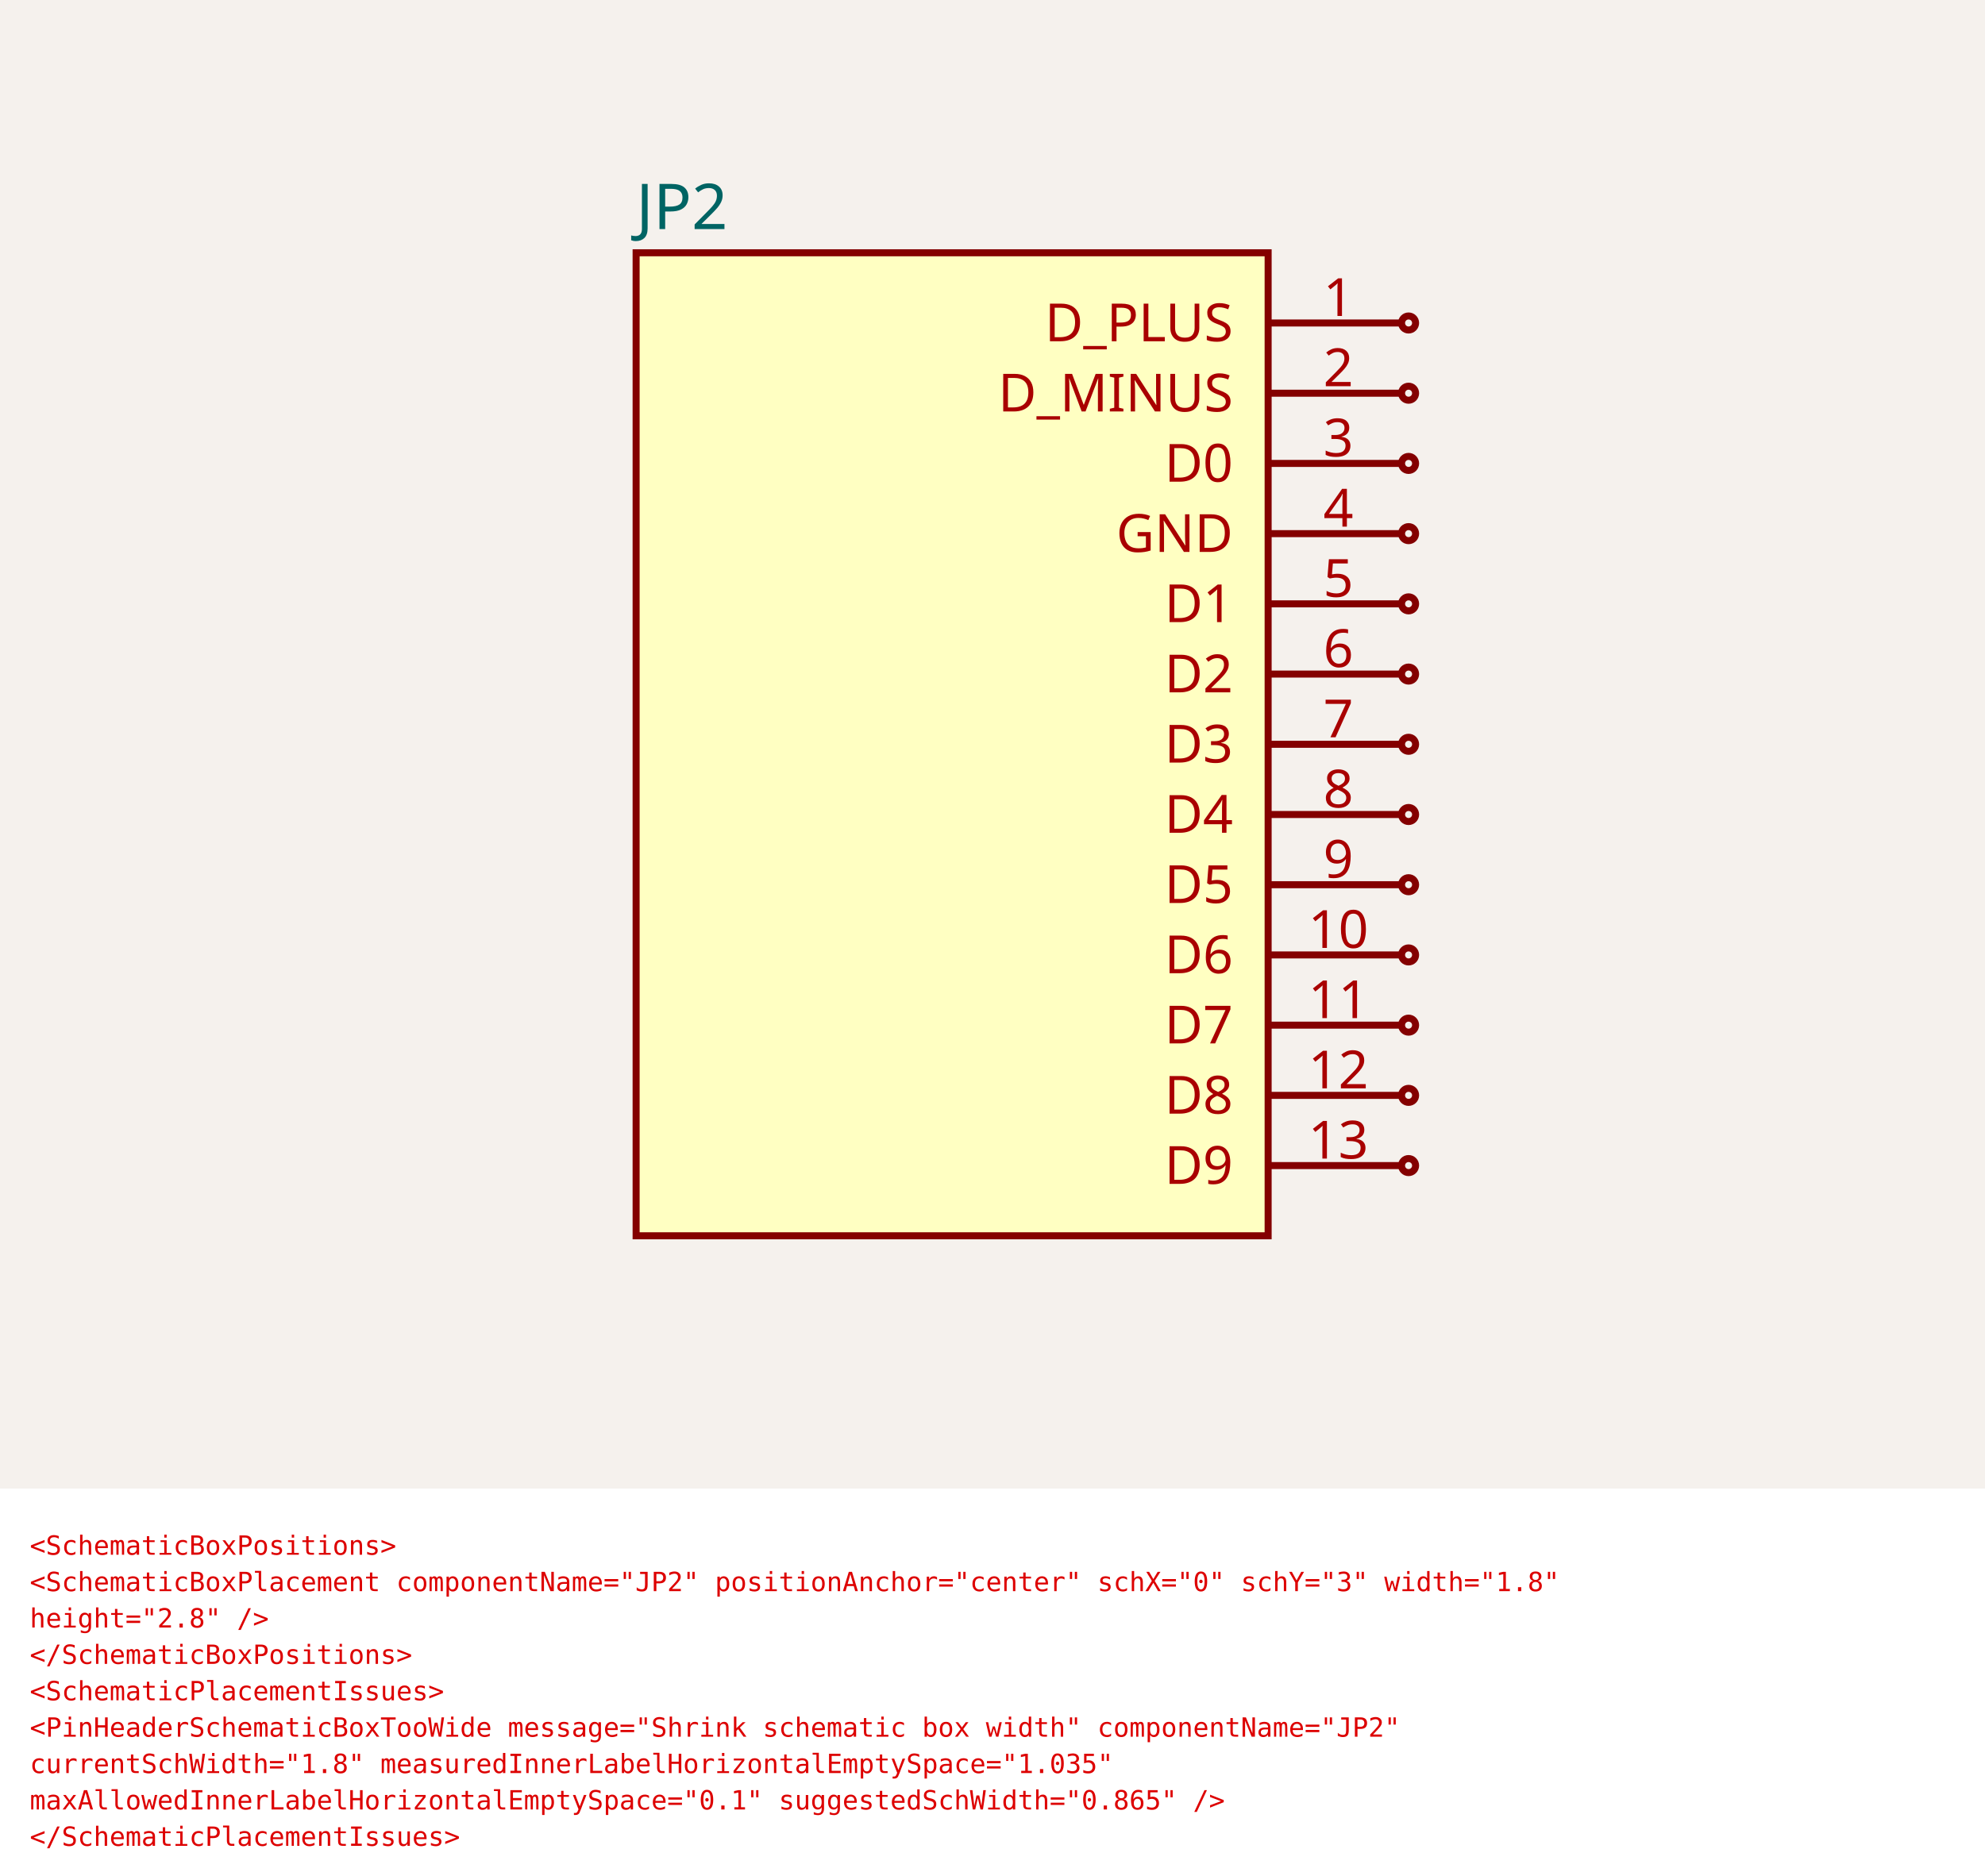
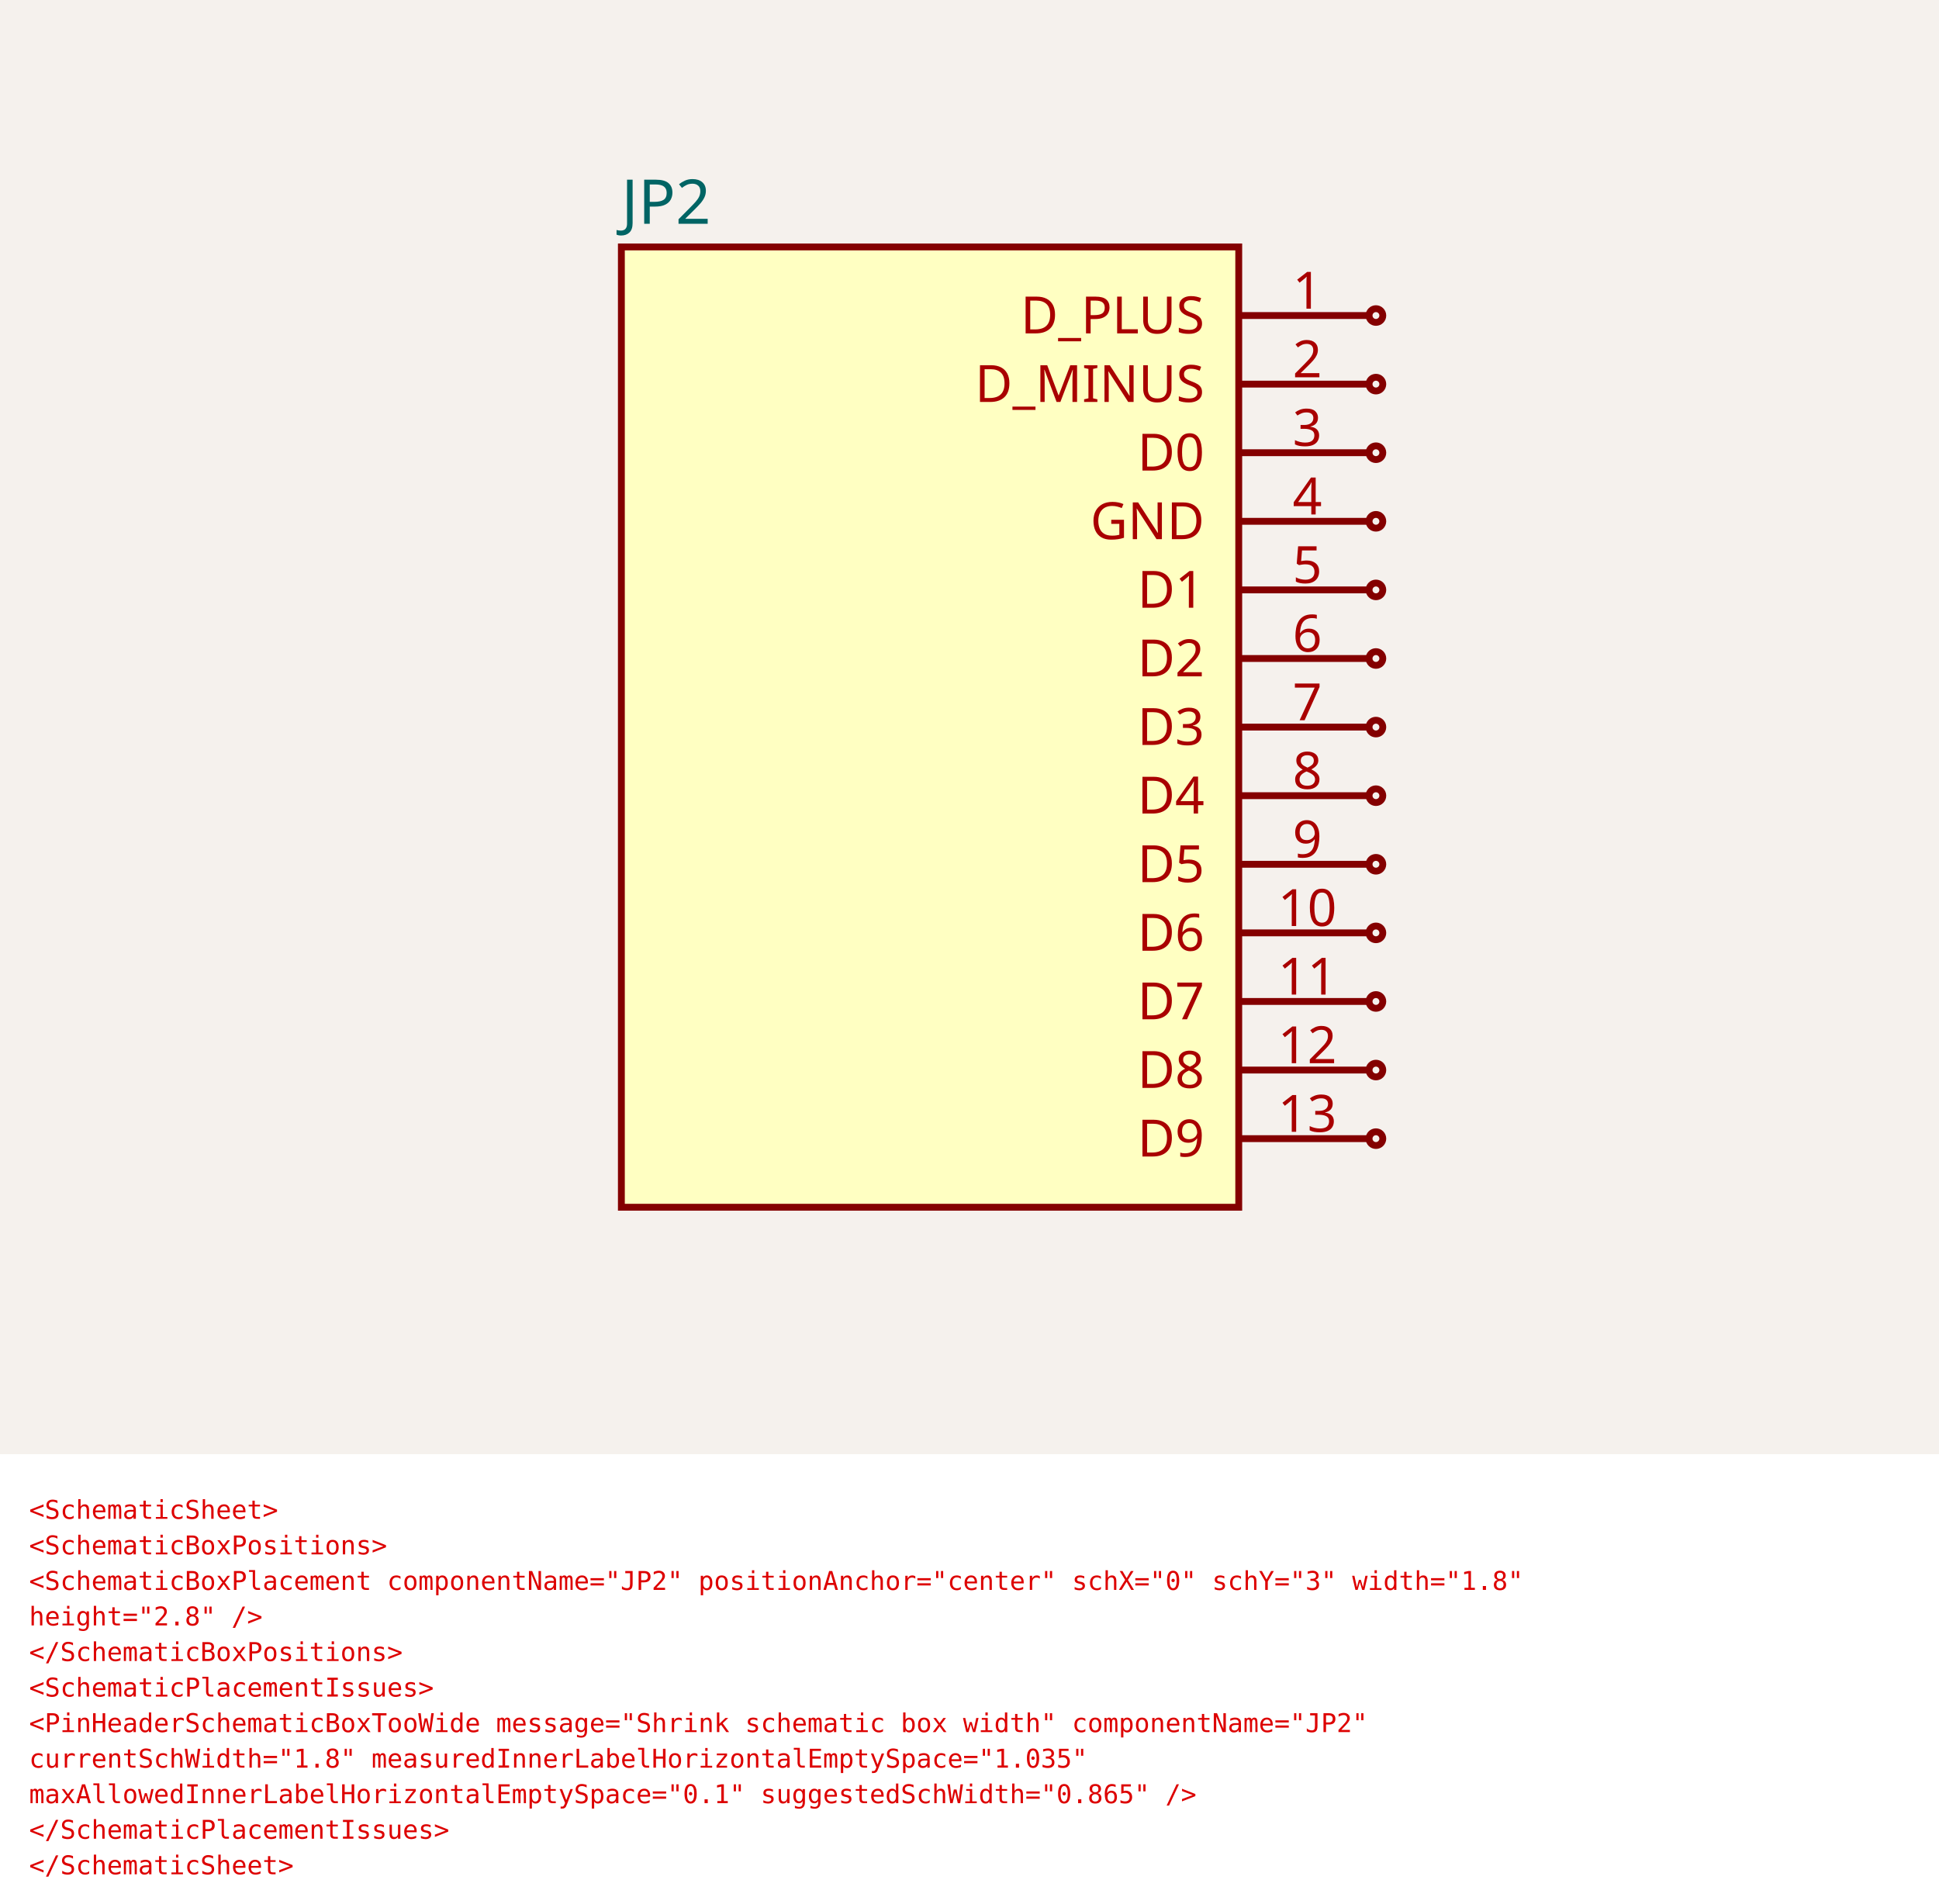
- <svg xmlns="http://www.w3.org/2000/svg" width="1200" height="1134" viewBox="0 0 1200 1134" role="img" aria-label="schematic analysis fixture">
+ <svg xmlns="http://www.w3.org/2000/svg" width="1200" height="1178" viewBox="0 0 1200 1178" role="img" aria-label="schematic analysis fixture">
  <g transform="translate(0, 0)">
    <style>
              .boundary { fill: rgb(245, 241, 237); }
              .schematic-boundary { fill: none; stroke: #fff; }
              .component { fill: none; stroke: rgb(132, 0, 0); }
              .chip { fill: rgb(255, 255, 194); stroke: rgb(132, 0, 0); }
              .component-pin { fill: none; stroke: rgb(132, 0, 0); }
              /* Basic per-trace hover fallback */
              .trace:hover {
                filter: invert(1);
              }
              .trace:hover .trace-crossing-outline {
                opacity: 0;
              }
              .trace:hover .trace-junction {
                filter: invert(1);
              }
              /* Net-hover highlighting: when a trace or its overlays are hovered,
                 invert color for all traces (base + overlays) sharing the same
                 subcircuit connectivity key. Also hide crossing outline during hover. */
-               
+ 
              .text { font-family: sans-serif; fill: rgb(0, 150, 0); }
              .pin-number { fill: rgb(169, 0, 0); }
              .port-label { fill: rgb(0, 100, 100); }
              .component-name { fill: rgb(0, 100, 100); }
+ 
            </style>
    <rect class="boundary" x="0" y="0" width="1200" height="900" />
-     <g data-circuit-json-type="schematic_component" data-schematic-component-id="schematic_component_0">
-       <rect class="component chip" x="384.552" y="152.83" width="382.075" height="594.34" stroke-width="4.245px" fill="rgb(255, 255, 194)" stroke="rgb(132, 0, 0)" />
-       <rect class="component-overlay" x="384.552" y="152.83" width="382.075" height="594.34" fill="transparent" />
-       <text x="384.552" y="774.764" fill="#006464" text-anchor="start" dominant-baseline="middle" font-family="sans-serif" font-size="38.208px" transform="rotate(0, 384.5519, 774.7642)" />
-       <text x="384.552" y="125.236" fill="#006464" text-anchor="start" dominant-baseline="middle" font-family="sans-serif" font-size="38.208px" transform="rotate(0, 384.5519, 125.2358)">JP2</text>
-       <line class="component-pin" x1="766.627" y1="195.283" x2="847.288" y2="195.283" stroke-width="4.245px" />
-       <g data-schematic-port-id="source_port_0">
-         <circle class="component-pin" cx="851.533" cy="195.283" r="4.245" stroke-width="4.245px" />
+     <g class="sch-component" data-circuit-json-type="schematic_component" data-schematic-component-id="schematic_component_0">
+       <rect class="component chip sch-component-body" x="384.552" y="152.83" width="382.075" height="594.34" stroke-width="4.245px" fill="rgb(255, 255, 194)" stroke="rgb(132, 0, 0)" />
+       <rect class="component-overlay sch-component-overlay" x="384.552" y="152.83" width="382.075" height="594.34" fill="transparent" />
+       <text class="sch-text" x="384.552" y="774.764" fill="#006464" text-anchor="start" dominant-baseline="middle" font-family="sans-serif" font-size="38.208px" transform="rotate(0, 384.5519, 774.7642)" />
+       <text class="sch-text" x="384.552" y="125.236" fill="#006464" text-anchor="start" dominant-baseline="middle" font-family="sans-serif" font-size="38.208px" transform="rotate(0, 384.5519, 125.2358)">JP2</text>
+       <line class="component-pin sch-component-pin sch-port-line" x1="766.627" y1="195.283" x2="847.288" y2="195.283" stroke-width="4.245px" />
+       <g class="sch-port" data-schematic-port-id="source_port_0">
+         <circle class="component-pin sch-component-pin sch-port-terminal" cx="851.533" cy="195.283" r="4.245" stroke-width="4.245px" />
        <rect x="847.288" y="191.038" width="8.491" height="8.491" opacity="0" />
      </g>
-       <text class="pin-number" x="809.08" y="191.038" style="font-family: sans-serif;" fill="rgb(169, 0, 0)" text-anchor="middle" dominant-baseline="auto" font-size="31.84px" transform="">1</text>
-       <text class="pin-number" x="745.401" y="195.283" style="font-family: sans-serif;" fill="rgb(169, 0, 0)" text-anchor="end" dominant-baseline="middle" font-size="31.84px" transform="">D_PLUS</text>
-       <line class="component-pin" x1="766.627" y1="237.736" x2="847.288" y2="237.736" stroke-width="4.245px" />
-       <g data-schematic-port-id="source_port_1">
-         <circle class="component-pin" cx="851.533" cy="237.736" r="4.245" stroke-width="4.245px" />
+       <text class="pin-number sch-pin-number" x="809.08" y="191.038" style="font-family: sans-serif;" fill="rgb(169, 0, 0)" text-anchor="middle" dominant-baseline="auto" font-size="31.84px" transform="">1</text>
+       <text class="pin-number sch-pin-label" x="745.401" y="195.283" style="font-family: sans-serif;" fill="rgb(169, 0, 0)" text-anchor="end" dominant-baseline="middle" font-size="31.84px" transform="">D_PLUS</text>
+       <line class="component-pin sch-component-pin sch-port-line" x1="766.627" y1="237.736" x2="847.288" y2="237.736" stroke-width="4.245px" />
+       <g class="sch-port" data-schematic-port-id="source_port_1">
+         <circle class="component-pin sch-component-pin sch-port-terminal" cx="851.533" cy="237.736" r="4.245" stroke-width="4.245px" />
        <rect x="847.288" y="233.491" width="8.491" height="8.491" opacity="0" />
      </g>
-       <text class="pin-number" x="809.08" y="233.491" style="font-family: sans-serif;" fill="rgb(169, 0, 0)" text-anchor="middle" dominant-baseline="auto" font-size="31.84px" transform="">2</text>
-       <text class="pin-number" x="745.401" y="237.736" style="font-family: sans-serif;" fill="rgb(169, 0, 0)" text-anchor="end" dominant-baseline="middle" font-size="31.84px" transform="">D_MINUS</text>
-       <line class="component-pin" x1="766.627" y1="280.189" x2="847.288" y2="280.189" stroke-width="4.245px" />
-       <g data-schematic-port-id="source_port_2">
-         <circle class="component-pin" cx="851.533" cy="280.189" r="4.245" stroke-width="4.245px" />
+       <text class="pin-number sch-pin-number" x="809.08" y="233.491" style="font-family: sans-serif;" fill="rgb(169, 0, 0)" text-anchor="middle" dominant-baseline="auto" font-size="31.84px" transform="">2</text>
+       <text class="pin-number sch-pin-label" x="745.401" y="237.736" style="font-family: sans-serif;" fill="rgb(169, 0, 0)" text-anchor="end" dominant-baseline="middle" font-size="31.84px" transform="">D_MINUS</text>
+       <line class="component-pin sch-component-pin sch-port-line" x1="766.627" y1="280.189" x2="847.288" y2="280.189" stroke-width="4.245px" />
+       <g class="sch-port" data-schematic-port-id="source_port_2">
+         <circle class="component-pin sch-component-pin sch-port-terminal" cx="851.533" cy="280.189" r="4.245" stroke-width="4.245px" />
        <rect x="847.288" y="275.943" width="8.491" height="8.491" opacity="0" />
      </g>
-       <text class="pin-number" x="809.08" y="275.943" style="font-family: sans-serif;" fill="rgb(169, 0, 0)" text-anchor="middle" dominant-baseline="auto" font-size="31.84px" transform="">3</text>
-       <text class="pin-number" x="745.401" y="280.189" style="font-family: sans-serif;" fill="rgb(169, 0, 0)" text-anchor="end" dominant-baseline="middle" font-size="31.84px" transform="">D0</text>
-       <line class="component-pin" x1="766.627" y1="322.642" x2="847.288" y2="322.642" stroke-width="4.245px" />
-       <g data-schematic-port-id="source_port_3">
-         <circle class="component-pin" cx="851.533" cy="322.642" r="4.245" stroke-width="4.245px" />
+       <text class="pin-number sch-pin-number" x="809.08" y="275.943" style="font-family: sans-serif;" fill="rgb(169, 0, 0)" text-anchor="middle" dominant-baseline="auto" font-size="31.84px" transform="">3</text>
+       <text class="pin-number sch-pin-label" x="745.401" y="280.189" style="font-family: sans-serif;" fill="rgb(169, 0, 0)" text-anchor="end" dominant-baseline="middle" font-size="31.84px" transform="">D0</text>
+       <line class="component-pin sch-component-pin sch-port-line" x1="766.627" y1="322.642" x2="847.288" y2="322.642" stroke-width="4.245px" />
+       <g class="sch-port" data-schematic-port-id="source_port_3">
+         <circle class="component-pin sch-component-pin sch-port-terminal" cx="851.533" cy="322.642" r="4.245" stroke-width="4.245px" />
        <rect x="847.288" y="318.396" width="8.491" height="8.491" opacity="0" />
      </g>
-       <text class="pin-number" x="809.08" y="318.396" style="font-family: sans-serif;" fill="rgb(169, 0, 0)" text-anchor="middle" dominant-baseline="auto" font-size="31.84px" transform="">4</text>
-       <text class="pin-number" x="745.401" y="322.642" style="font-family: sans-serif;" fill="rgb(169, 0, 0)" text-anchor="end" dominant-baseline="middle" font-size="31.84px" transform="">GND</text>
-       <line class="component-pin" x1="766.627" y1="365.094" x2="847.288" y2="365.094" stroke-width="4.245px" />
-       <g data-schematic-port-id="source_port_4">
-         <circle class="component-pin" cx="851.533" cy="365.094" r="4.245" stroke-width="4.245px" />
+       <text class="pin-number sch-pin-number" x="809.08" y="318.396" style="font-family: sans-serif;" fill="rgb(169, 0, 0)" text-anchor="middle" dominant-baseline="auto" font-size="31.84px" transform="">4</text>
+       <text class="pin-number sch-pin-label" x="745.401" y="322.642" style="font-family: sans-serif;" fill="rgb(169, 0, 0)" text-anchor="end" dominant-baseline="middle" font-size="31.84px" transform="">GND</text>
+       <line class="component-pin sch-component-pin sch-port-line" x1="766.627" y1="365.094" x2="847.288" y2="365.094" stroke-width="4.245px" />
+       <g class="sch-port" data-schematic-port-id="source_port_4">
+         <circle class="component-pin sch-component-pin sch-port-terminal" cx="851.533" cy="365.094" r="4.245" stroke-width="4.245px" />
        <rect x="847.288" y="360.849" width="8.491" height="8.491" opacity="0" />
      </g>
-       <text class="pin-number" x="809.08" y="360.849" style="font-family: sans-serif;" fill="rgb(169, 0, 0)" text-anchor="middle" dominant-baseline="auto" font-size="31.84px" transform="">5</text>
-       <text class="pin-number" x="745.401" y="365.094" style="font-family: sans-serif;" fill="rgb(169, 0, 0)" text-anchor="end" dominant-baseline="middle" font-size="31.84px" transform="">D1</text>
-       <line class="component-pin" x1="766.627" y1="407.547" x2="847.288" y2="407.547" stroke-width="4.245px" />
-       <g data-schematic-port-id="source_port_5">
-         <circle class="component-pin" cx="851.533" cy="407.547" r="4.245" stroke-width="4.245px" />
+       <text class="pin-number sch-pin-number" x="809.08" y="360.849" style="font-family: sans-serif;" fill="rgb(169, 0, 0)" text-anchor="middle" dominant-baseline="auto" font-size="31.84px" transform="">5</text>
+       <text class="pin-number sch-pin-label" x="745.401" y="365.094" style="font-family: sans-serif;" fill="rgb(169, 0, 0)" text-anchor="end" dominant-baseline="middle" font-size="31.84px" transform="">D1</text>
+       <line class="component-pin sch-component-pin sch-port-line" x1="766.627" y1="407.547" x2="847.288" y2="407.547" stroke-width="4.245px" />
+       <g class="sch-port" data-schematic-port-id="source_port_5">
+         <circle class="component-pin sch-component-pin sch-port-terminal" cx="851.533" cy="407.547" r="4.245" stroke-width="4.245px" />
        <rect x="847.288" y="403.302" width="8.491" height="8.491" opacity="0" />
      </g>
-       <text class="pin-number" x="809.08" y="403.302" style="font-family: sans-serif;" fill="rgb(169, 0, 0)" text-anchor="middle" dominant-baseline="auto" font-size="31.84px" transform="">6</text>
-       <text class="pin-number" x="745.401" y="407.547" style="font-family: sans-serif;" fill="rgb(169, 0, 0)" text-anchor="end" dominant-baseline="middle" font-size="31.84px" transform="">D2</text>
-       <line class="component-pin" x1="766.627" y1="450" x2="847.288" y2="450" stroke-width="4.245px" />
-       <g data-schematic-port-id="source_port_6">
-         <circle class="component-pin" cx="851.533" cy="450" r="4.245" stroke-width="4.245px" />
+       <text class="pin-number sch-pin-number" x="809.08" y="403.302" style="font-family: sans-serif;" fill="rgb(169, 0, 0)" text-anchor="middle" dominant-baseline="auto" font-size="31.84px" transform="">6</text>
+       <text class="pin-number sch-pin-label" x="745.401" y="407.547" style="font-family: sans-serif;" fill="rgb(169, 0, 0)" text-anchor="end" dominant-baseline="middle" font-size="31.84px" transform="">D2</text>
+       <line class="component-pin sch-component-pin sch-port-line" x1="766.627" y1="450" x2="847.288" y2="450" stroke-width="4.245px" />
+       <g class="sch-port" data-schematic-port-id="source_port_6">
+         <circle class="component-pin sch-component-pin sch-port-terminal" cx="851.533" cy="450" r="4.245" stroke-width="4.245px" />
        <rect x="847.288" y="445.755" width="8.491" height="8.491" opacity="0" />
      </g>
-       <text class="pin-number" x="809.08" y="445.755" style="font-family: sans-serif;" fill="rgb(169, 0, 0)" text-anchor="middle" dominant-baseline="auto" font-size="31.84px" transform="">7</text>
-       <text class="pin-number" x="745.401" y="450" style="font-family: sans-serif;" fill="rgb(169, 0, 0)" text-anchor="end" dominant-baseline="middle" font-size="31.84px" transform="">D3</text>
-       <line class="component-pin" x1="766.627" y1="492.453" x2="847.288" y2="492.453" stroke-width="4.245px" />
-       <g data-schematic-port-id="source_port_7">
-         <circle class="component-pin" cx="851.533" cy="492.453" r="4.245" stroke-width="4.245px" />
+       <text class="pin-number sch-pin-number" x="809.08" y="445.755" style="font-family: sans-serif;" fill="rgb(169, 0, 0)" text-anchor="middle" dominant-baseline="auto" font-size="31.84px" transform="">7</text>
+       <text class="pin-number sch-pin-label" x="745.401" y="450" style="font-family: sans-serif;" fill="rgb(169, 0, 0)" text-anchor="end" dominant-baseline="middle" font-size="31.84px" transform="">D3</text>
+       <line class="component-pin sch-component-pin sch-port-line" x1="766.627" y1="492.453" x2="847.288" y2="492.453" stroke-width="4.245px" />
+       <g class="sch-port" data-schematic-port-id="source_port_7">
+         <circle class="component-pin sch-component-pin sch-port-terminal" cx="851.533" cy="492.453" r="4.245" stroke-width="4.245px" />
        <rect x="847.288" y="488.208" width="8.491" height="8.491" opacity="0" />
      </g>
-       <text class="pin-number" x="809.08" y="488.208" style="font-family: sans-serif;" fill="rgb(169, 0, 0)" text-anchor="middle" dominant-baseline="auto" font-size="31.84px" transform="">8</text>
-       <text class="pin-number" x="745.401" y="492.453" style="font-family: sans-serif;" fill="rgb(169, 0, 0)" text-anchor="end" dominant-baseline="middle" font-size="31.84px" transform="">D4</text>
-       <line class="component-pin" x1="766.627" y1="534.906" x2="847.288" y2="534.906" stroke-width="4.245px" />
-       <g data-schematic-port-id="source_port_8">
-         <circle class="component-pin" cx="851.533" cy="534.906" r="4.245" stroke-width="4.245px" />
+       <text class="pin-number sch-pin-number" x="809.08" y="488.208" style="font-family: sans-serif;" fill="rgb(169, 0, 0)" text-anchor="middle" dominant-baseline="auto" font-size="31.84px" transform="">8</text>
+       <text class="pin-number sch-pin-label" x="745.401" y="492.453" style="font-family: sans-serif;" fill="rgb(169, 0, 0)" text-anchor="end" dominant-baseline="middle" font-size="31.84px" transform="">D4</text>
+       <line class="component-pin sch-component-pin sch-port-line" x1="766.627" y1="534.906" x2="847.288" y2="534.906" stroke-width="4.245px" />
+       <g class="sch-port" data-schematic-port-id="source_port_8">
+         <circle class="component-pin sch-component-pin sch-port-terminal" cx="851.533" cy="534.906" r="4.245" stroke-width="4.245px" />
        <rect x="847.288" y="530.66" width="8.491" height="8.491" opacity="0" />
      </g>
-       <text class="pin-number" x="809.08" y="530.66" style="font-family: sans-serif;" fill="rgb(169, 0, 0)" text-anchor="middle" dominant-baseline="auto" font-size="31.84px" transform="">9</text>
-       <text class="pin-number" x="745.401" y="534.906" style="font-family: sans-serif;" fill="rgb(169, 0, 0)" text-anchor="end" dominant-baseline="middle" font-size="31.84px" transform="">D5</text>
-       <line class="component-pin" x1="766.627" y1="577.358" x2="847.288" y2="577.358" stroke-width="4.245px" />
-       <g data-schematic-port-id="source_port_9">
-         <circle class="component-pin" cx="851.533" cy="577.358" r="4.245" stroke-width="4.245px" />
+       <text class="pin-number sch-pin-number" x="809.08" y="530.66" style="font-family: sans-serif;" fill="rgb(169, 0, 0)" text-anchor="middle" dominant-baseline="auto" font-size="31.84px" transform="">9</text>
+       <text class="pin-number sch-pin-label" x="745.401" y="534.906" style="font-family: sans-serif;" fill="rgb(169, 0, 0)" text-anchor="end" dominant-baseline="middle" font-size="31.84px" transform="">D5</text>
+       <line class="component-pin sch-component-pin sch-port-line" x1="766.627" y1="577.358" x2="847.288" y2="577.358" stroke-width="4.245px" />
+       <g class="sch-port" data-schematic-port-id="source_port_9">
+         <circle class="component-pin sch-component-pin sch-port-terminal" cx="851.533" cy="577.358" r="4.245" stroke-width="4.245px" />
        <rect x="847.288" y="573.113" width="8.491" height="8.491" opacity="0" />
      </g>
-       <text class="pin-number" x="809.08" y="573.113" style="font-family: sans-serif;" fill="rgb(169, 0, 0)" text-anchor="middle" dominant-baseline="auto" font-size="31.84px" transform="">10</text>
-       <text class="pin-number" x="745.401" y="577.358" style="font-family: sans-serif;" fill="rgb(169, 0, 0)" text-anchor="end" dominant-baseline="middle" font-size="31.84px" transform="">D6</text>
-       <line class="component-pin" x1="766.627" y1="619.811" x2="847.288" y2="619.811" stroke-width="4.245px" />
-       <g data-schematic-port-id="source_port_10">
-         <circle class="component-pin" cx="851.533" cy="619.811" r="4.245" stroke-width="4.245px" />
+       <text class="pin-number sch-pin-number" x="809.08" y="573.113" style="font-family: sans-serif;" fill="rgb(169, 0, 0)" text-anchor="middle" dominant-baseline="auto" font-size="31.84px" transform="">10</text>
+       <text class="pin-number sch-pin-label" x="745.401" y="577.358" style="font-family: sans-serif;" fill="rgb(169, 0, 0)" text-anchor="end" dominant-baseline="middle" font-size="31.84px" transform="">D6</text>
+       <line class="component-pin sch-component-pin sch-port-line" x1="766.627" y1="619.811" x2="847.288" y2="619.811" stroke-width="4.245px" />
+       <g class="sch-port" data-schematic-port-id="source_port_10">
+         <circle class="component-pin sch-component-pin sch-port-terminal" cx="851.533" cy="619.811" r="4.245" stroke-width="4.245px" />
        <rect x="847.288" y="615.566" width="8.491" height="8.491" opacity="0" />
      </g>
-       <text class="pin-number" x="809.08" y="615.566" style="font-family: sans-serif;" fill="rgb(169, 0, 0)" text-anchor="middle" dominant-baseline="auto" font-size="31.84px" transform="">11</text>
-       <text class="pin-number" x="745.401" y="619.811" style="font-family: sans-serif;" fill="rgb(169, 0, 0)" text-anchor="end" dominant-baseline="middle" font-size="31.84px" transform="">D7</text>
-       <line class="component-pin" x1="766.627" y1="662.264" x2="847.288" y2="662.264" stroke-width="4.245px" />
-       <g data-schematic-port-id="source_port_11">
-         <circle class="component-pin" cx="851.533" cy="662.264" r="4.245" stroke-width="4.245px" />
+       <text class="pin-number sch-pin-number" x="809.08" y="615.566" style="font-family: sans-serif;" fill="rgb(169, 0, 0)" text-anchor="middle" dominant-baseline="auto" font-size="31.84px" transform="">11</text>
+       <text class="pin-number sch-pin-label" x="745.401" y="619.811" style="font-family: sans-serif;" fill="rgb(169, 0, 0)" text-anchor="end" dominant-baseline="middle" font-size="31.84px" transform="">D7</text>
+       <line class="component-pin sch-component-pin sch-port-line" x1="766.627" y1="662.264" x2="847.288" y2="662.264" stroke-width="4.245px" />
+       <g class="sch-port" data-schematic-port-id="source_port_11">
+         <circle class="component-pin sch-component-pin sch-port-terminal" cx="851.533" cy="662.264" r="4.245" stroke-width="4.245px" />
        <rect x="847.288" y="658.019" width="8.491" height="8.491" opacity="0" />
      </g>
-       <text class="pin-number" x="809.08" y="658.019" style="font-family: sans-serif;" fill="rgb(169, 0, 0)" text-anchor="middle" dominant-baseline="auto" font-size="31.84px" transform="">12</text>
-       <text class="pin-number" x="745.401" y="662.264" style="font-family: sans-serif;" fill="rgb(169, 0, 0)" text-anchor="end" dominant-baseline="middle" font-size="31.84px" transform="">D8</text>
-       <line class="component-pin" x1="766.627" y1="704.717" x2="847.288" y2="704.717" stroke-width="4.245px" />
-       <g data-schematic-port-id="source_port_12">
-         <circle class="component-pin" cx="851.533" cy="704.717" r="4.245" stroke-width="4.245px" />
+       <text class="pin-number sch-pin-number" x="809.08" y="658.019" style="font-family: sans-serif;" fill="rgb(169, 0, 0)" text-anchor="middle" dominant-baseline="auto" font-size="31.84px" transform="">12</text>
+       <text class="pin-number sch-pin-label" x="745.401" y="662.264" style="font-family: sans-serif;" fill="rgb(169, 0, 0)" text-anchor="end" dominant-baseline="middle" font-size="31.84px" transform="">D8</text>
+       <line class="component-pin sch-component-pin sch-port-line" x1="766.627" y1="704.717" x2="847.288" y2="704.717" stroke-width="4.245px" />
+       <g class="sch-port" data-schematic-port-id="source_port_12">
+         <circle class="component-pin sch-component-pin sch-port-terminal" cx="851.533" cy="704.717" r="4.245" stroke-width="4.245px" />
        <rect x="847.288" y="700.472" width="8.491" height="8.491" opacity="0" />
      </g>
-       <text class="pin-number" x="809.08" y="700.472" style="font-family: sans-serif;" fill="rgb(169, 0, 0)" text-anchor="middle" dominant-baseline="auto" font-size="31.84px" transform="">13</text>
-       <text class="pin-number" x="745.401" y="704.717" style="font-family: sans-serif;" fill="rgb(169, 0, 0)" text-anchor="end" dominant-baseline="middle" font-size="31.84px" transform="">D9</text>
+       <text class="pin-number sch-pin-number" x="809.08" y="700.472" style="font-family: sans-serif;" fill="rgb(169, 0, 0)" text-anchor="middle" dominant-baseline="auto" font-size="31.84px" transform="">13</text>
+       <text class="pin-number sch-pin-label" x="745.401" y="704.717" style="font-family: sans-serif;" fill="rgb(169, 0, 0)" text-anchor="end" dominant-baseline="middle" font-size="31.84px" transform="">D9</text>
    </g>
-     <g class="schematic-port-hover" data-schematic-port-id="source_port_0">
+     <g class="schematic-port-hover sch-port-hover" data-schematic-port-id="source_port_0">
      <circle cx="851.533" cy="195.283" r="8.491" fill="red" opacity="0" />
    </g>
-     <g class="schematic-port-hover" data-schematic-port-id="source_port_1">
+     <g class="schematic-port-hover sch-port-hover" data-schematic-port-id="source_port_1">
      <circle cx="851.533" cy="237.736" r="8.491" fill="red" opacity="0" />
    </g>
-     <g class="schematic-port-hover" data-schematic-port-id="source_port_2">
+     <g class="schematic-port-hover sch-port-hover" data-schematic-port-id="source_port_2">
      <circle cx="851.533" cy="280.189" r="8.491" fill="red" opacity="0" />
    </g>
-     <g class="schematic-port-hover" data-schematic-port-id="source_port_3">
+     <g class="schematic-port-hover sch-port-hover" data-schematic-port-id="source_port_3">
      <circle cx="851.533" cy="322.642" r="8.491" fill="red" opacity="0" />
    </g>
-     <g class="schematic-port-hover" data-schematic-port-id="source_port_4">
+     <g class="schematic-port-hover sch-port-hover" data-schematic-port-id="source_port_4">
      <circle cx="851.533" cy="365.094" r="8.491" fill="red" opacity="0" />
    </g>
-     <g class="schematic-port-hover" data-schematic-port-id="source_port_5">
+     <g class="schematic-port-hover sch-port-hover" data-schematic-port-id="source_port_5">
      <circle cx="851.533" cy="407.547" r="8.491" fill="red" opacity="0" />
    </g>
-     <g class="schematic-port-hover" data-schematic-port-id="source_port_6">
+     <g class="schematic-port-hover sch-port-hover" data-schematic-port-id="source_port_6">
      <circle cx="851.533" cy="450" r="8.491" fill="red" opacity="0" />
    </g>
-     <g class="schematic-port-hover" data-schematic-port-id="source_port_7">
+     <g class="schematic-port-hover sch-port-hover" data-schematic-port-id="source_port_7">
      <circle cx="851.533" cy="492.453" r="8.491" fill="red" opacity="0" />
    </g>
-     <g class="schematic-port-hover" data-schematic-port-id="source_port_8">
+     <g class="schematic-port-hover sch-port-hover" data-schematic-port-id="source_port_8">
      <circle cx="851.533" cy="534.906" r="8.491" fill="red" opacity="0" />
    </g>
-     <g class="schematic-port-hover" data-schematic-port-id="source_port_9">
+     <g class="schematic-port-hover sch-port-hover" data-schematic-port-id="source_port_9">
      <circle cx="851.533" cy="577.358" r="8.491" fill="red" opacity="0" />
    </g>
-     <g class="schematic-port-hover" data-schematic-port-id="source_port_10">
+     <g class="schematic-port-hover sch-port-hover" data-schematic-port-id="source_port_10">
      <circle cx="851.533" cy="619.811" r="8.491" fill="red" opacity="0" />
    </g>
-     <g class="schematic-port-hover" data-schematic-port-id="source_port_11">
+     <g class="schematic-port-hover sch-port-hover" data-schematic-port-id="source_port_11">
      <circle cx="851.533" cy="662.264" r="8.491" fill="red" opacity="0" />
    </g>
-     <g class="schematic-port-hover" data-schematic-port-id="source_port_12">
+     <g class="schematic-port-hover sch-port-hover" data-schematic-port-id="source_port_12">
      <circle cx="851.533" cy="704.717" r="8.491" fill="red" opacity="0" />
    </g>
  </g>
  <g transform="translate(0, 900) scale(1, 1) translate(0, 0)">
    <rect width="100%" height="100%" fill="#fff" />
    <text x="18" y="40" fill="#d00" font-family="Menlo, Consolas, monospace" font-size="16">
-       <tspan x="18" dy="0">&lt;SchematicBoxPositions&gt;</tspan>
+       <tspan x="18" dy="0">&lt;SchematicSheet&gt;</tspan>
+       <tspan x="18" dy="22">&lt;SchematicBoxPositions&gt;</tspan>
      <tspan x="18" dy="22">&lt;SchematicBoxPlacement componentName="JP2" positionAnchor="center" schX="0" schY="3" width="1.8"</tspan>
      <tspan x="18" dy="22">  height="2.8" /&gt;</tspan>
      <tspan x="18" dy="22">&lt;/SchematicBoxPositions&gt;</tspan>
      <tspan x="18" dy="22">&lt;SchematicPlacementIssues&gt;</tspan>
      <tspan x="18" dy="22">&lt;PinHeaderSchematicBoxTooWide message="Shrink schematic box width" componentName="JP2"</tspan>
      <tspan x="18" dy="22">  currentSchWidth="1.8" measuredInnerLabelHorizontalEmptySpace="1.035"</tspan>
      <tspan x="18" dy="22">  maxAllowedInnerLabelHorizontalEmptySpace="0.1" suggestedSchWidth="0.865" /&gt;</tspan>
      <tspan x="18" dy="22">&lt;/SchematicPlacementIssues&gt;</tspan>
+       <tspan x="18" dy="22">&lt;/SchematicSheet&gt;</tspan>
    </text>
  </g>
</svg>
